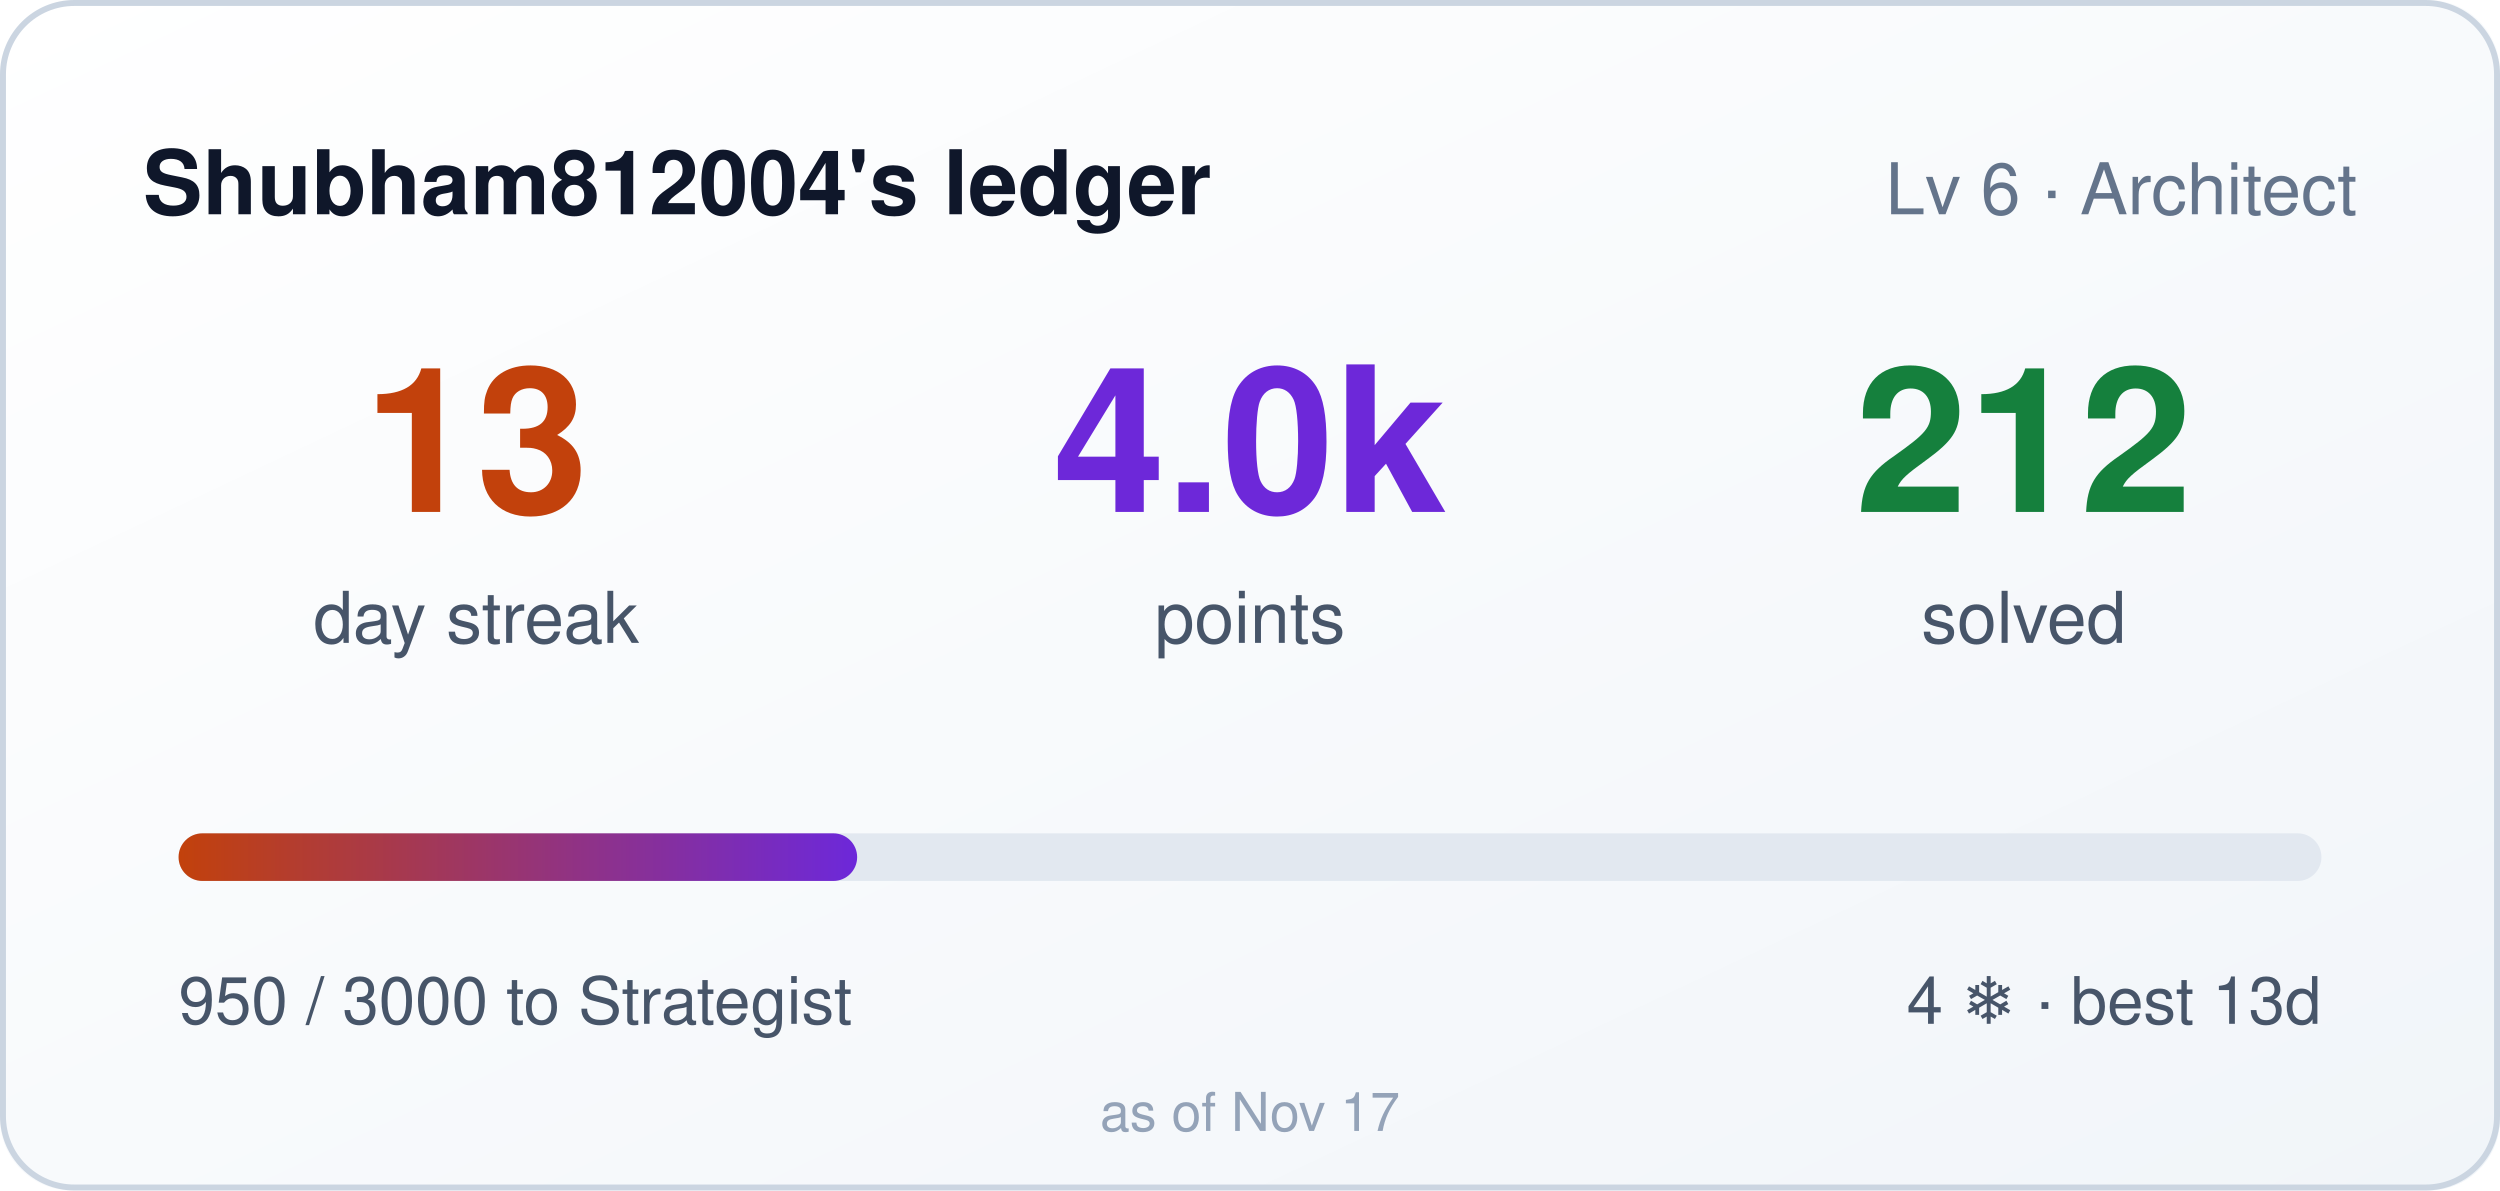
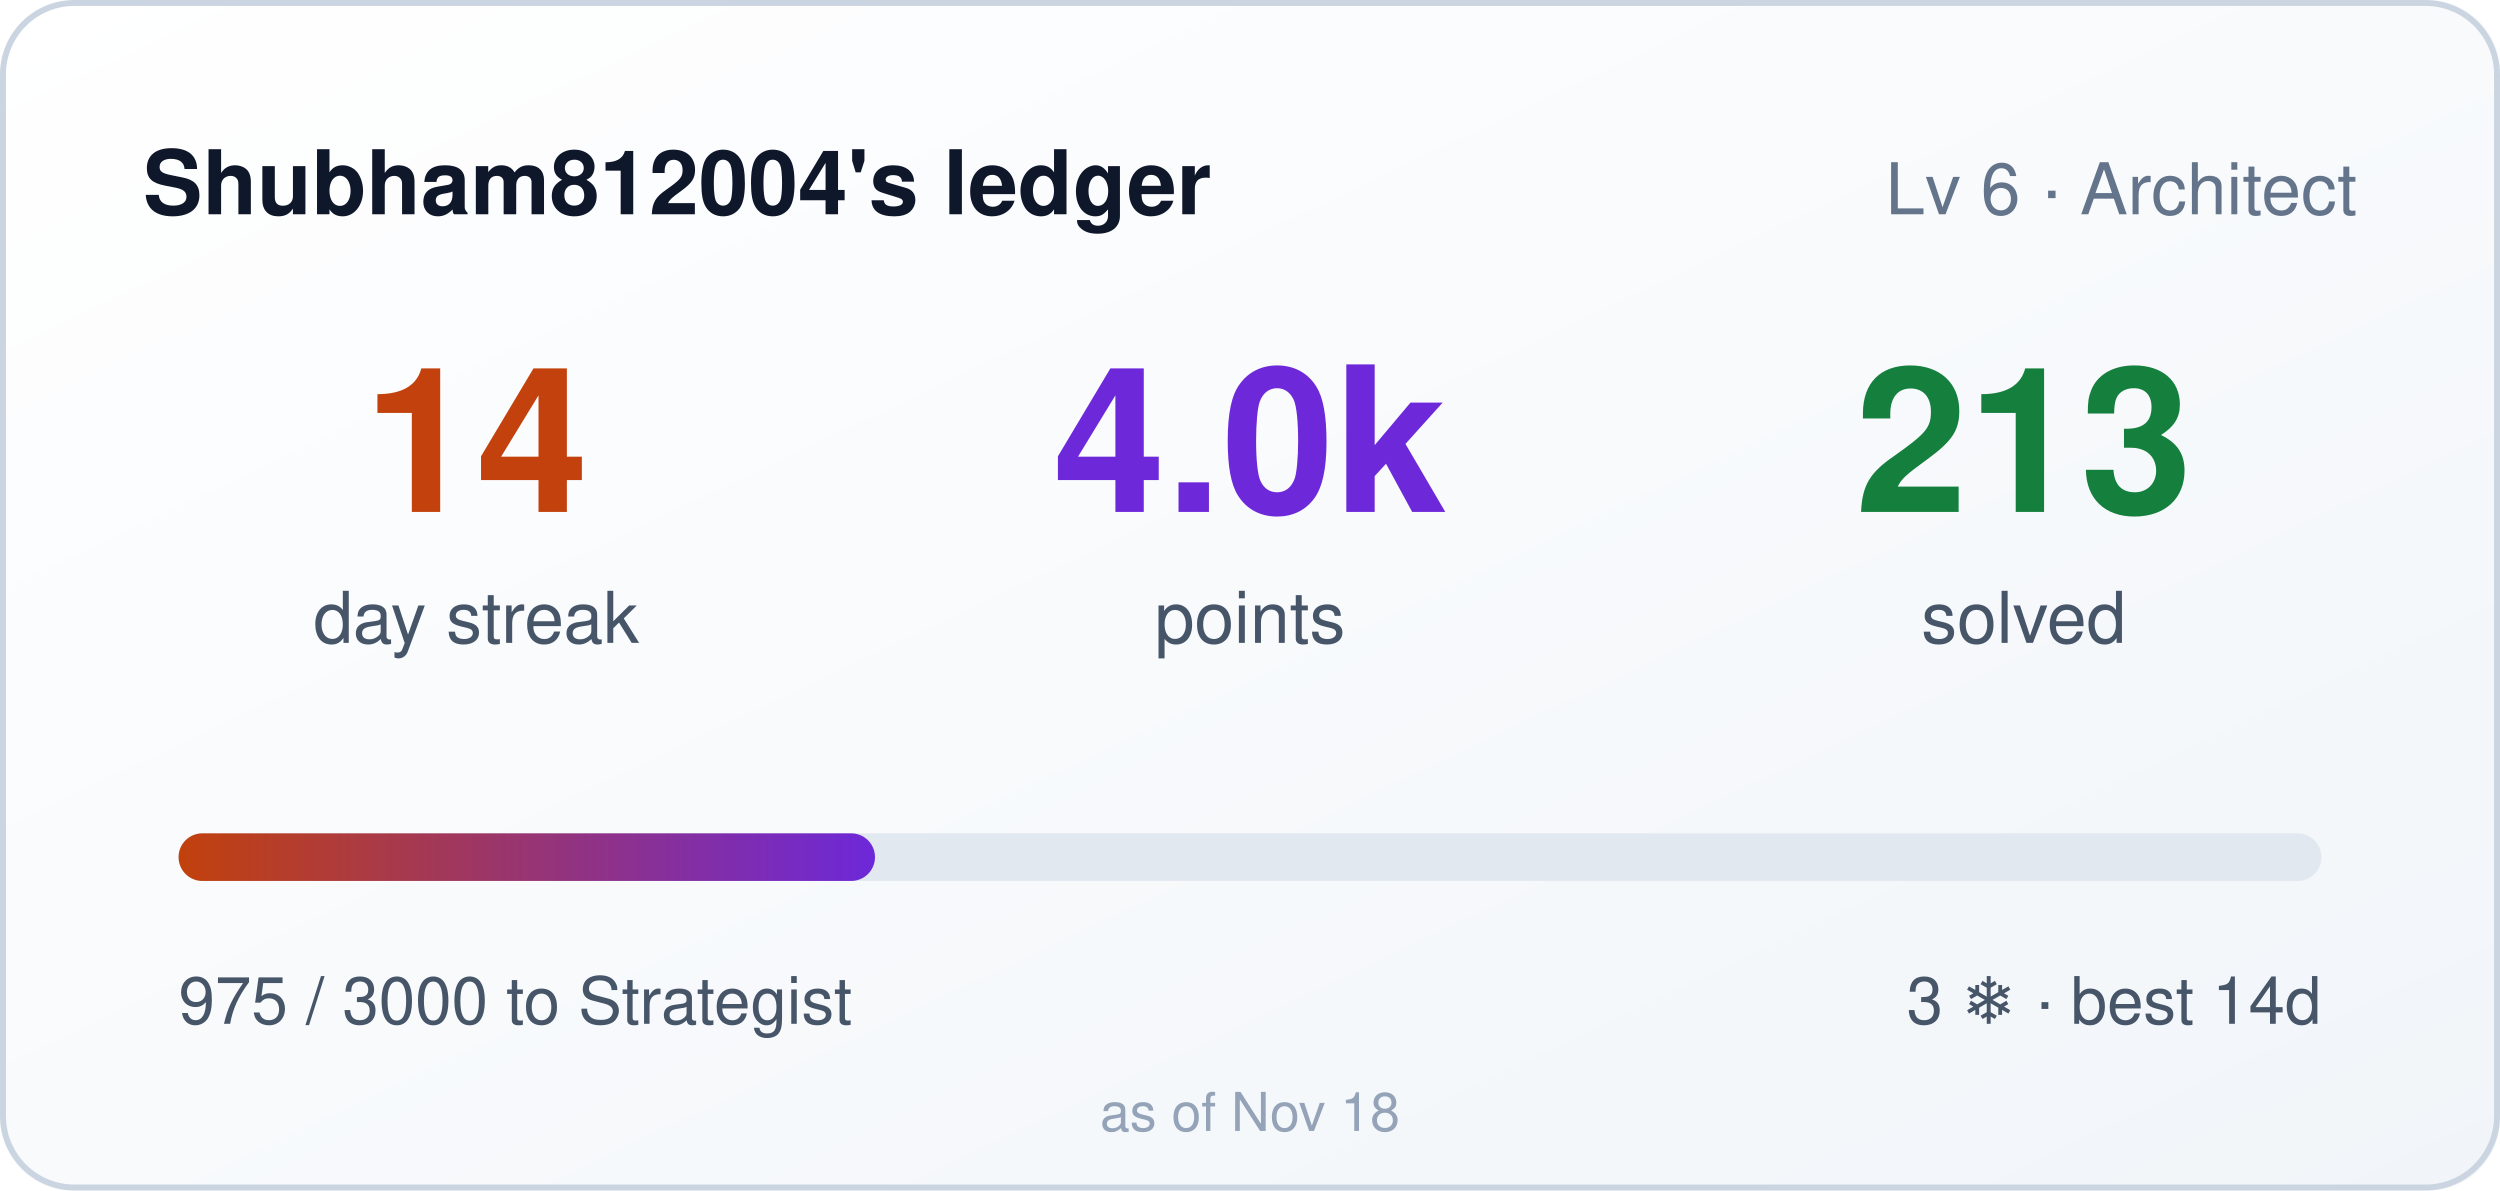
- <svg xmlns="http://www.w3.org/2000/svg" width="420" height="200" role="img" aria-label="Shubham812004's ledger: 13 day streak, 3950 points">
+ <svg xmlns="http://www.w3.org/2000/svg" width="420" height="200" role="img" aria-label="Shubham812004's ledger: 14 day streak, 3975 points">
  <style>
    .bar,.n{transform-box:fill-box}
    .bar{transform-origin:left center}
    @media (prefers-reduced-motion: no-preference){
      .bar{animation:cl-grow .9s cubic-bezier(.22,1,.36,1) both}
      .n{animation:cl-rise .5s ease-out both}
      .n2{animation-delay:.08s}
      .n3{animation-delay:.16s}
    }
    @keyframes cl-grow{from{transform:scaleX(0)}to{transform:scaleX(1)}}
    @keyframes cl-rise{from{opacity:0;transform:translateY(6px)}to{opacity:1;transform:none}}
  </style>
  <defs>
    <linearGradient id="bg" x1="0" y1="0" x2="1" y2="1">
      <stop offset="0" stop-color="#ffffff" />
      <stop offset="1" stop-color="#f1f5f9" />
    </linearGradient>
    <linearGradient id="bar" x1="0" y1="0" x2="1" y2="0">
      <stop offset="0" stop-color="#c2410c" />
      <stop offset="1" stop-color="#6d28d9" />
    </linearGradient>
  </defs>
  <rect width="420" height="200" rx="12" fill="url(#bg)" />
  <rect x="0.5" y="0.5" width="419" height="199" rx="12" fill="none" stroke="#cbd5e1" />
  <text x="24" y="36" fill="#0f172a" font-size="15" font-weight="600" font-family="Segoe UI,Helvetica,Arial,sans-serif">Shubham812004's ledger</text>
  <text x="396" y="36" fill="#64748b" font-size="12" text-anchor="end" font-family="Segoe UI,Helvetica,Arial,sans-serif">Lv 6 · Architect</text>
  <g font-family="Segoe UI,Helvetica,Arial,sans-serif">
-     <text class="n n1" x="80" y="86" fill="#c2410c" font-size="34" font-weight="700" text-anchor="middle">13</text>
+     <text class="n n1" x="80" y="86" fill="#c2410c" font-size="34" font-weight="700" text-anchor="middle">14</text>
    <text x="80" y="108" fill="#475569" font-size="12" text-anchor="middle">day streak</text>
    <text class="n n2" x="210" y="86" fill="#6d28d9" font-size="34" font-weight="700" text-anchor="middle">4.0k</text>
    <text x="210" y="108" fill="#475569" font-size="12" text-anchor="middle">points</text>
-     <text class="n n3" x="340" y="86" fill="#15803d" font-size="34" font-weight="700" text-anchor="middle">212</text>
+     <text class="n n3" x="340" y="86" fill="#15803d" font-size="34" font-weight="700" text-anchor="middle">213</text>
    <text x="340" y="108" fill="#475569" font-size="12" text-anchor="middle">solved</text>
  </g>
  <rect x="30" y="140" width="360" height="8" rx="4" fill="#e2e8f0" />
-   <rect class="bar" x="30" y="140" width="114" height="8" rx="4" fill="url(#bar)" />
-   <text x="30" y="172" fill="#475569" font-size="11" font-family="Segoe UI,Helvetica,Arial,sans-serif">950 / 3000 to Strategist</text>
-   <text x="390" y="172" fill="#475569" font-size="11" text-anchor="end" font-family="Segoe UI,Helvetica,Arial,sans-serif">4 ❄ · best 13d</text>
-   <text x="210" y="190" fill="#94a3b8" font-size="9" text-anchor="middle" font-family="Segoe UI,Helvetica,Arial,sans-serif">as of Nov 17</text>
+   <rect class="bar" x="30" y="140" width="117" height="8" rx="4" fill="url(#bar)" />
+   <text x="30" y="172" fill="#475569" font-size="11" font-family="Segoe UI,Helvetica,Arial,sans-serif">975 / 3000 to Strategist</text>
+   <text x="390" y="172" fill="#475569" font-size="11" text-anchor="end" font-family="Segoe UI,Helvetica,Arial,sans-serif">3 ❄ · best 14d</text>
+   <text x="210" y="190" fill="#94a3b8" font-size="9" text-anchor="middle" font-family="Segoe UI,Helvetica,Arial,sans-serif">as of Nov 18</text>
</svg>
